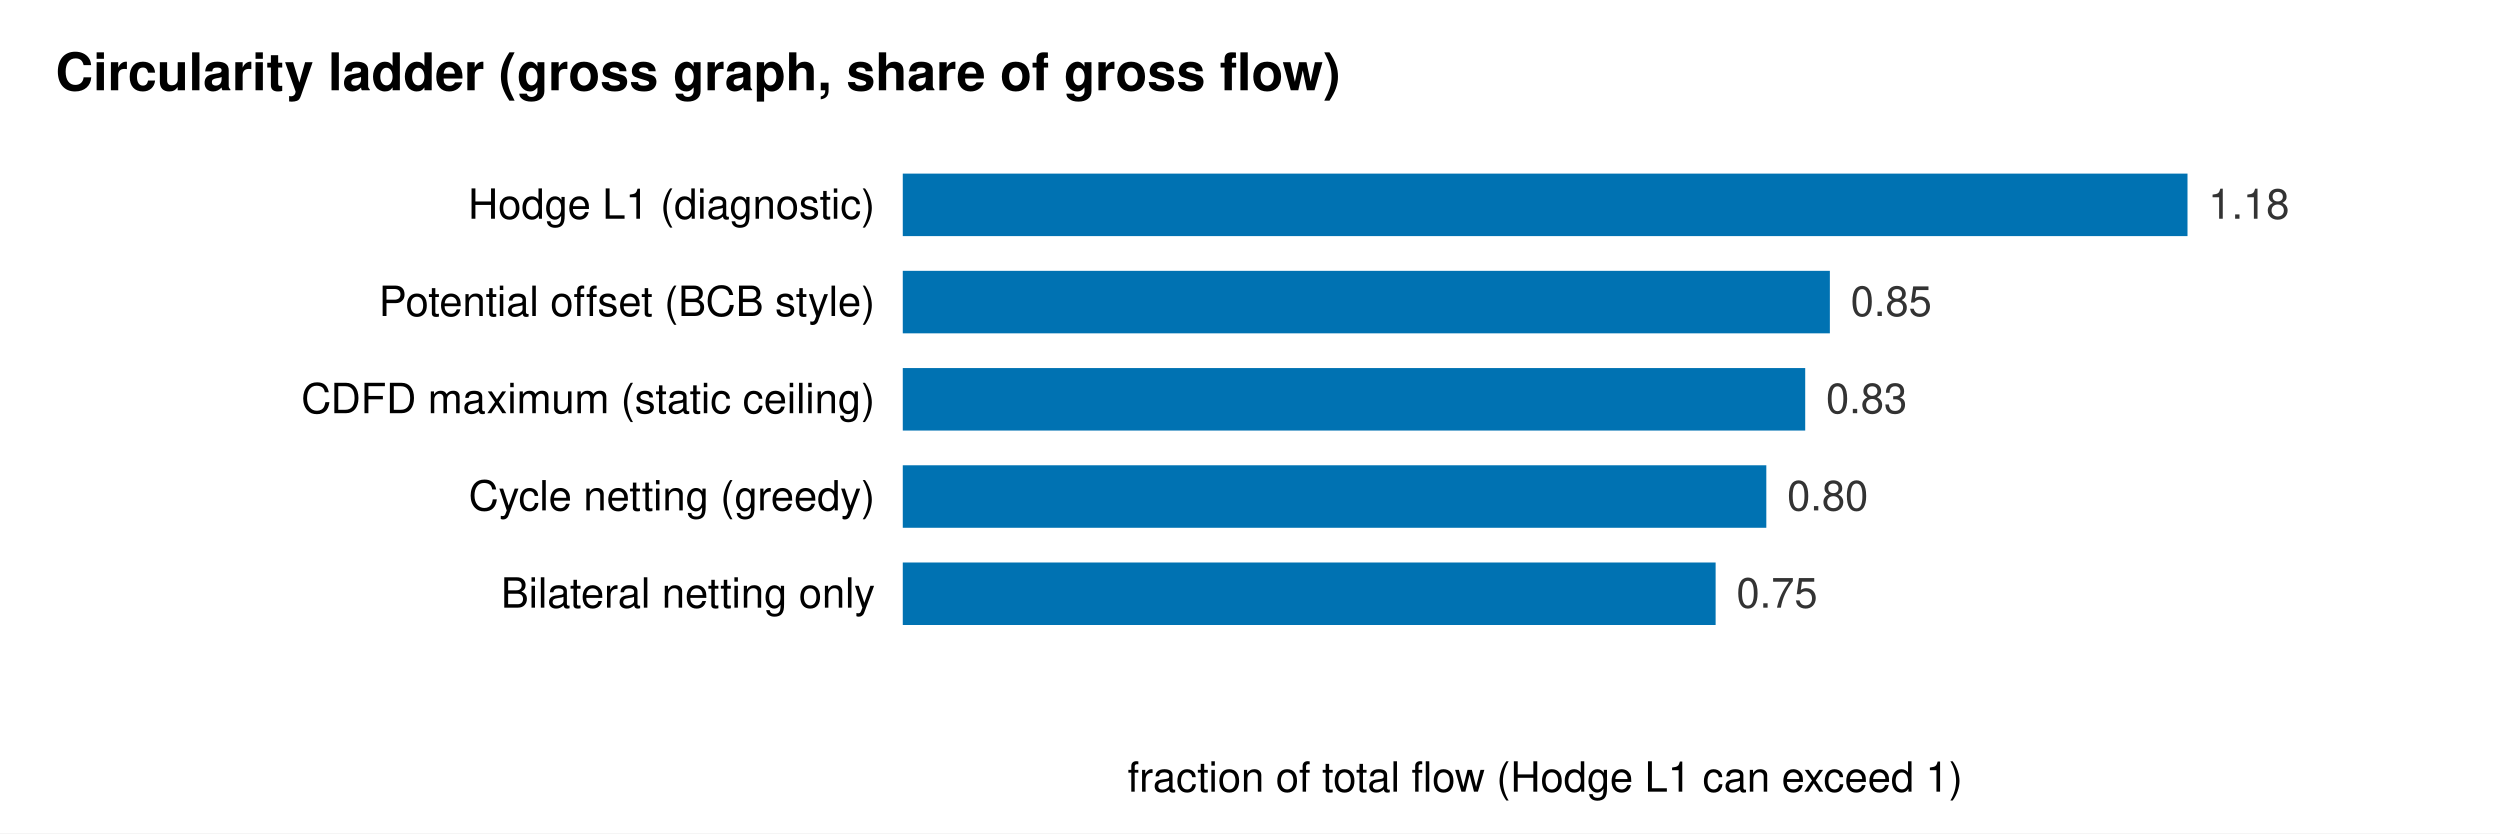
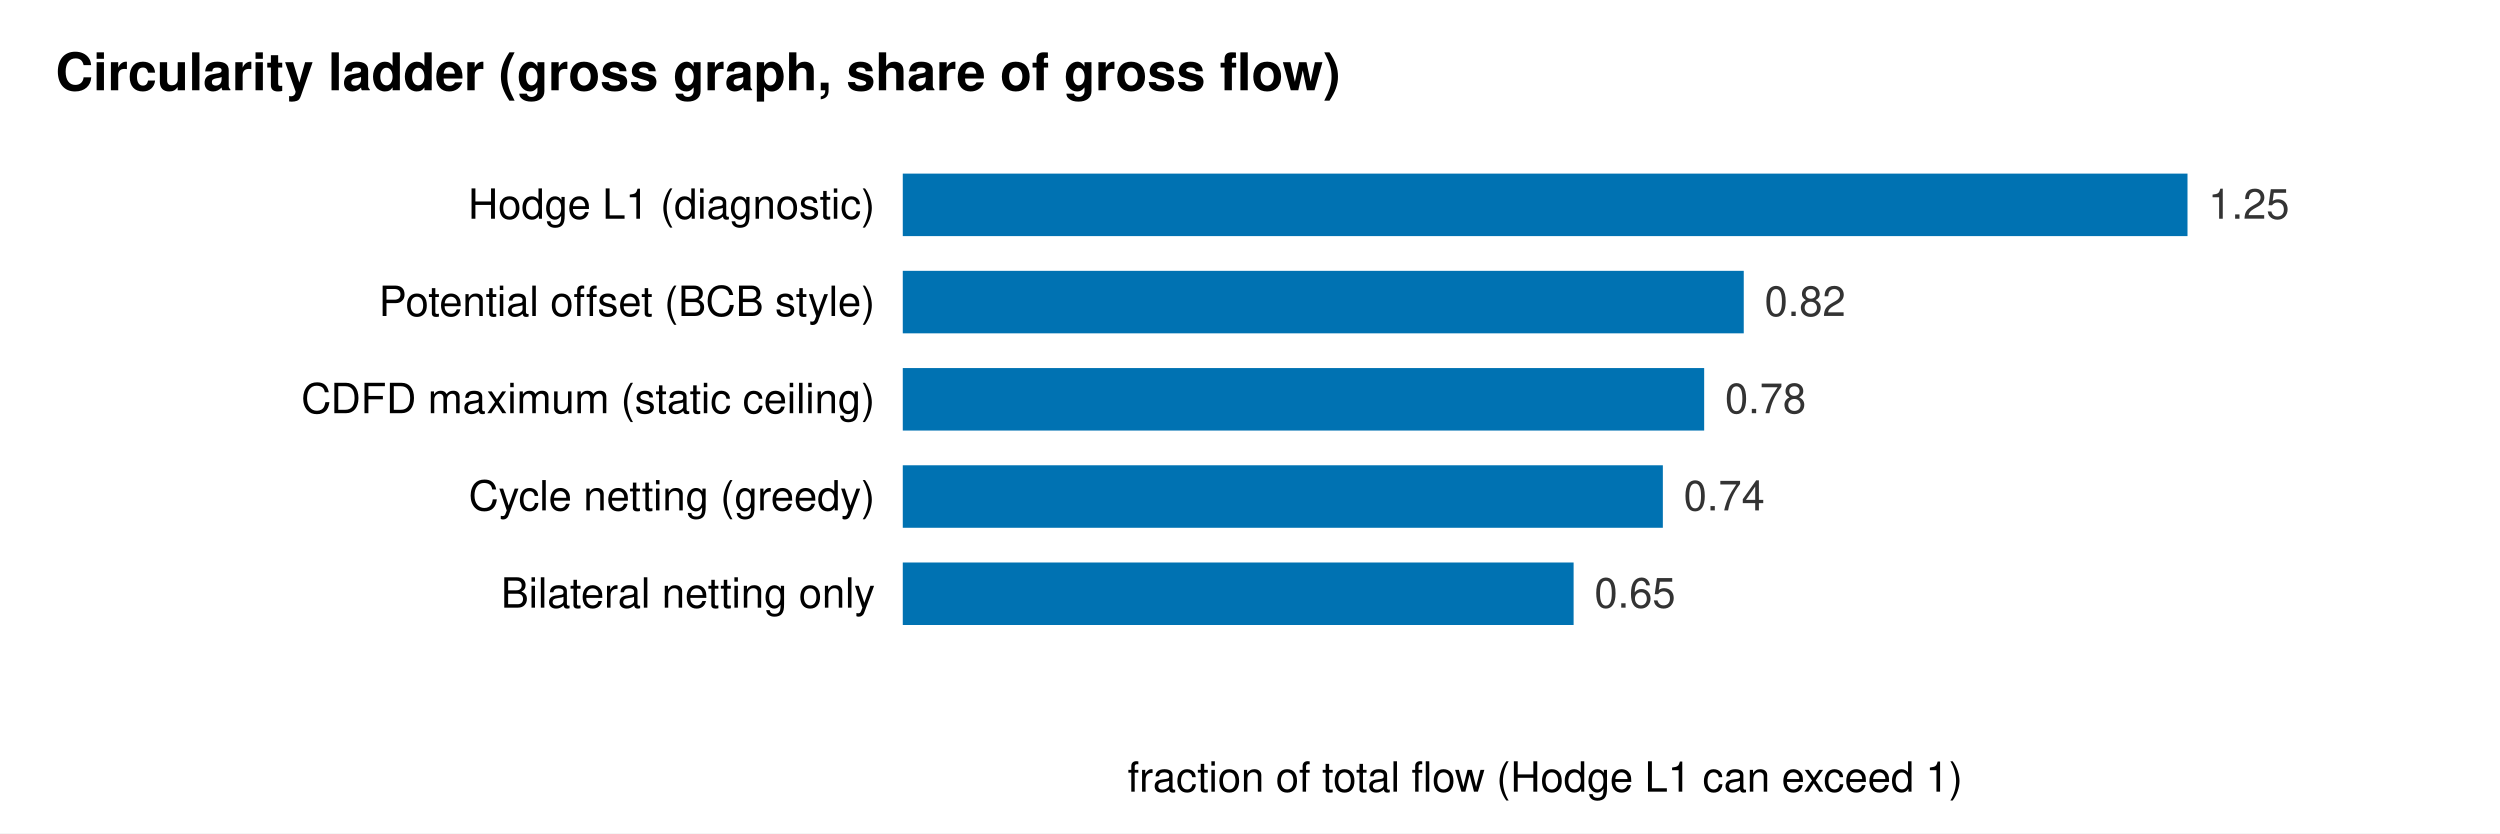
<svg xmlns="http://www.w3.org/2000/svg" viewBox="0 0 720 240" width="720" height="240" font-family="Helvetica, Arial, sans-serif" font-size="12">
  <rect width="100%" height="100%" fill="#ffffff" />
  <text x="16" y="26" font-size="15" font-weight="bold">Circularity ladder (gross graph, share of gross flow)</text>
  <text x="252.0" y="63.0" text-anchor="end">Hodge L1 (diagnostic)</text>
  <rect x="260" y="50.0" width="370.0" height="18" fill="#0072B2" />
-   <text x="636.0" y="63.0" fill="#333">1.18</text>
+   <text x="636.0" y="63.0" fill="#333">1.25</text>
  <text x="252.0" y="91.0" text-anchor="end">Potential offset (BCB style)</text>
-   <rect x="260" y="78.0" width="267.0" height="18" fill="#0072B2" />
-   <text x="533.0" y="91.0" fill="#333">0.85</text>
+   <rect x="260" y="78.0" width="242.2" height="18" fill="#0072B2" />
+   <text x="508.2" y="91.0" fill="#333">0.82</text>
  <text x="252.0" y="119.0" text-anchor="end">CDFD maximum (static ceiling)</text>
-   <rect x="260" y="106.0" width="259.9" height="18" fill="#0072B2" />
-   <text x="525.9" y="119.0" fill="#333">0.83</text>
+   <rect x="260" y="106.0" width="230.8" height="18" fill="#0072B2" />
+   <text x="496.8" y="119.0" fill="#333">0.78</text>
  <text x="252.0" y="147.0" text-anchor="end">Cycle netting (greedy)</text>
-   <rect x="260" y="134.0" width="248.7" height="18" fill="#0072B2" />
-   <text x="514.7" y="147.0" fill="#333">0.80</text>
+   <rect x="260" y="134.0" width="218.9" height="18" fill="#0072B2" />
+   <text x="484.9" y="147.0" fill="#333">0.74</text>
  <text x="252.0" y="175.0" text-anchor="end">Bilateral netting only</text>
-   <rect x="260" y="162.0" width="234.1" height="18" fill="#0072B2" />
-   <text x="500.1" y="175.0" fill="#333">0.75</text>
+   <rect x="260" y="162.0" width="193.2" height="18" fill="#0072B2" />
+   <text x="459.2" y="175.0" fill="#333">0.65</text>
  <text x="445.0" y="228.0" text-anchor="middle">fraction of total flow (Hodge L1 can exceed 1)</text>
</svg>
